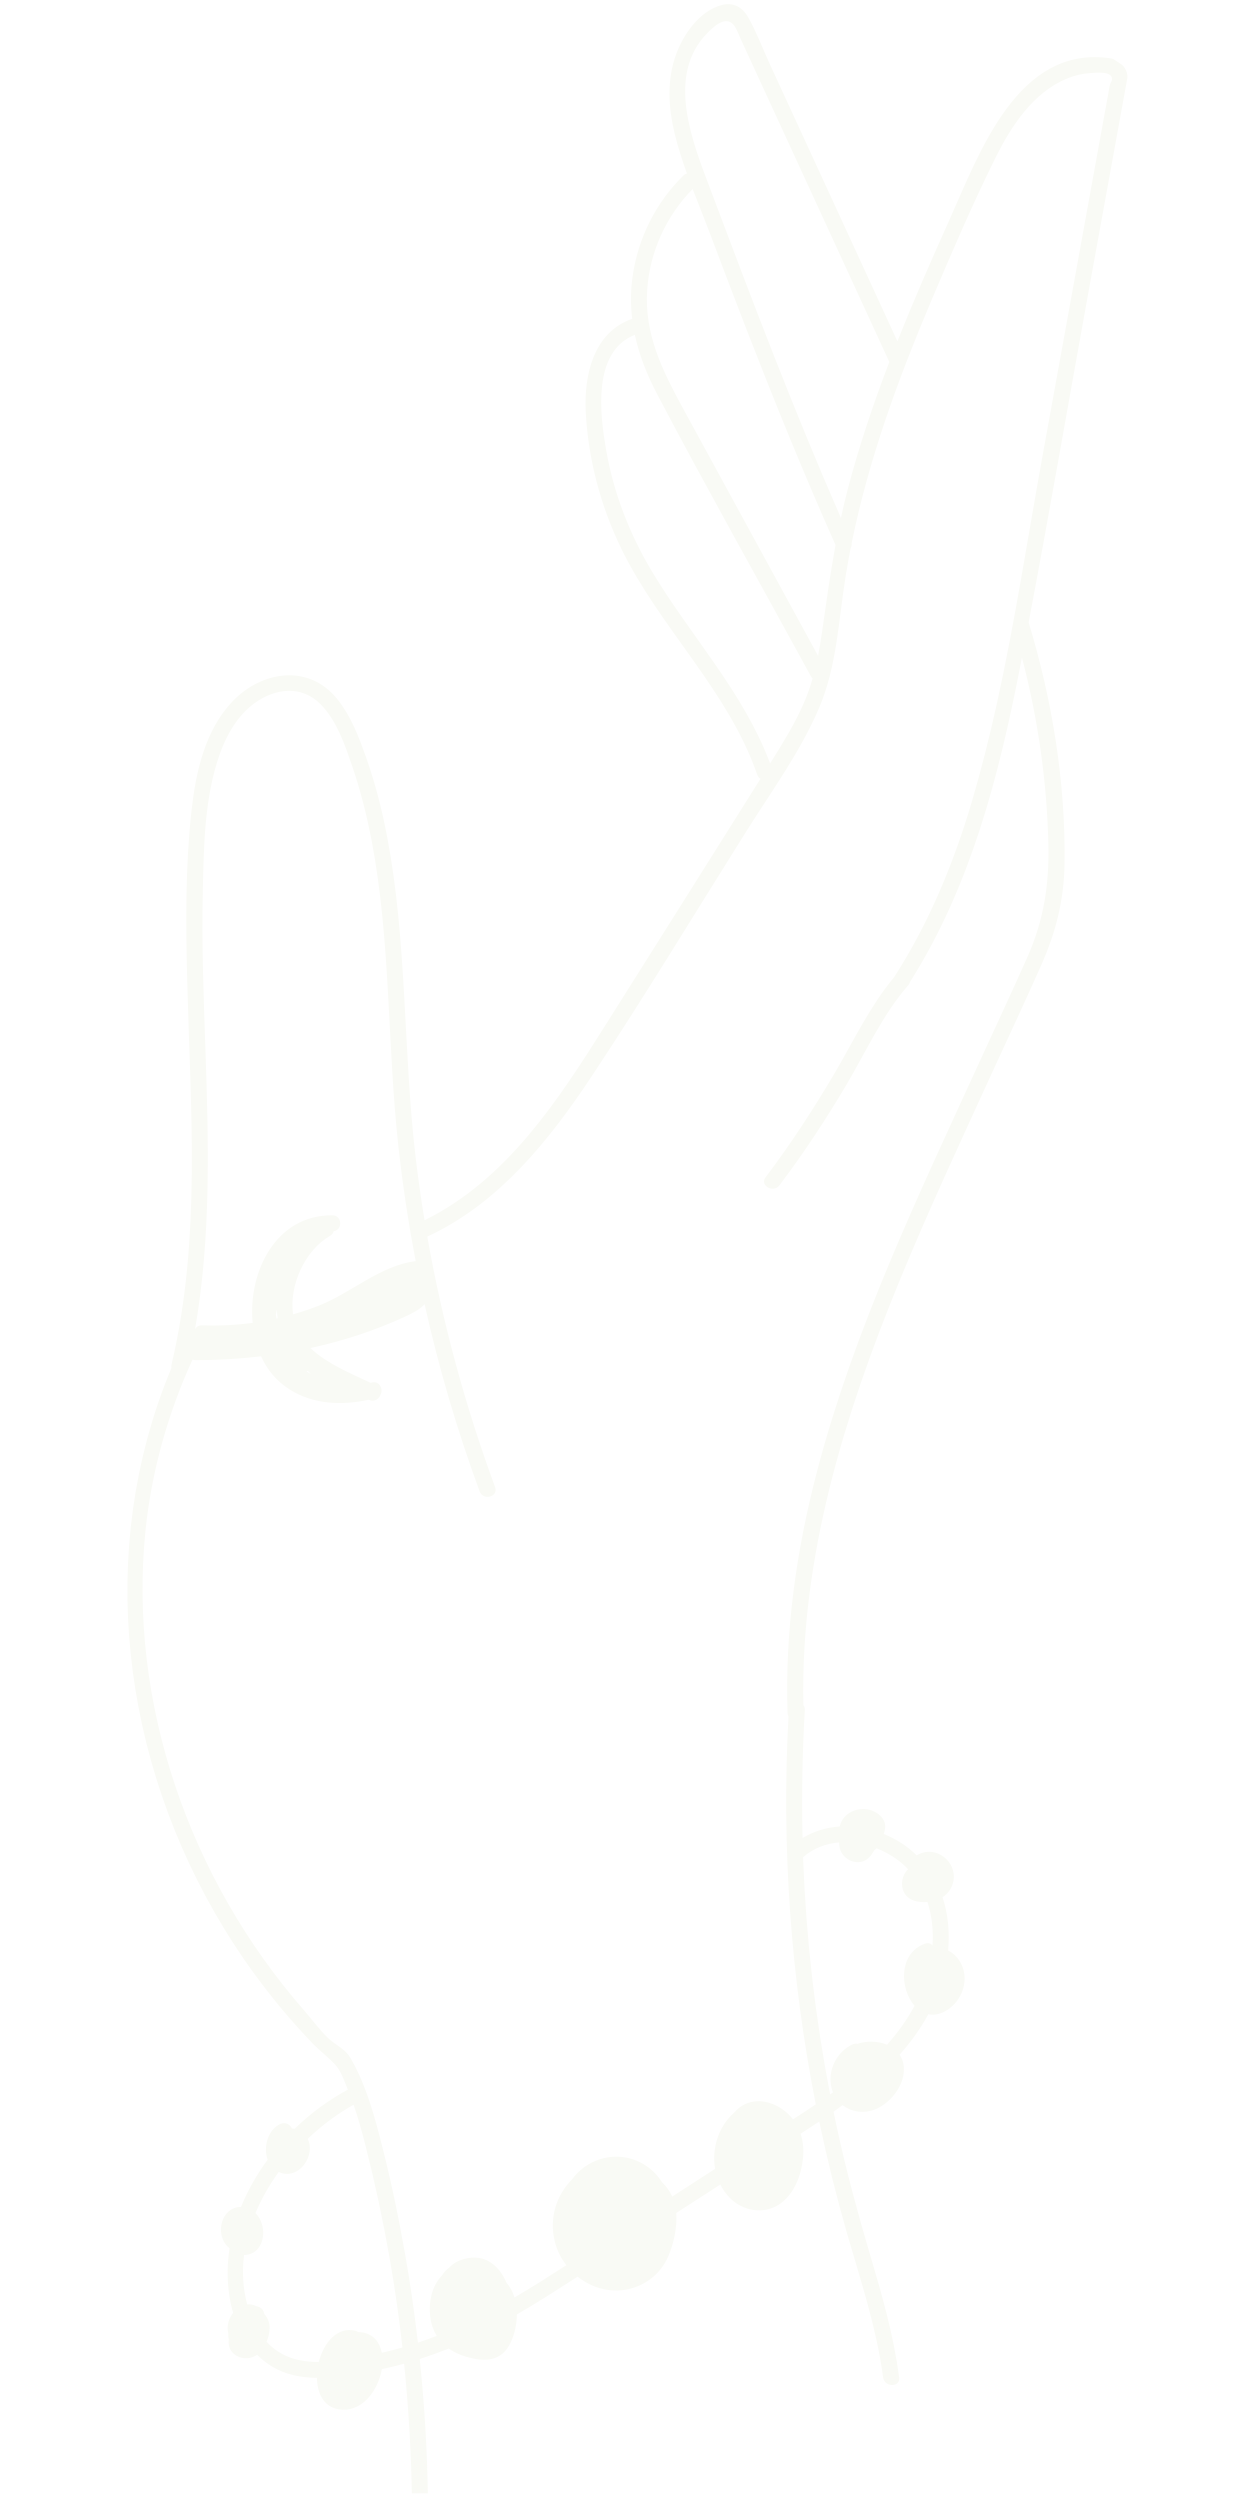
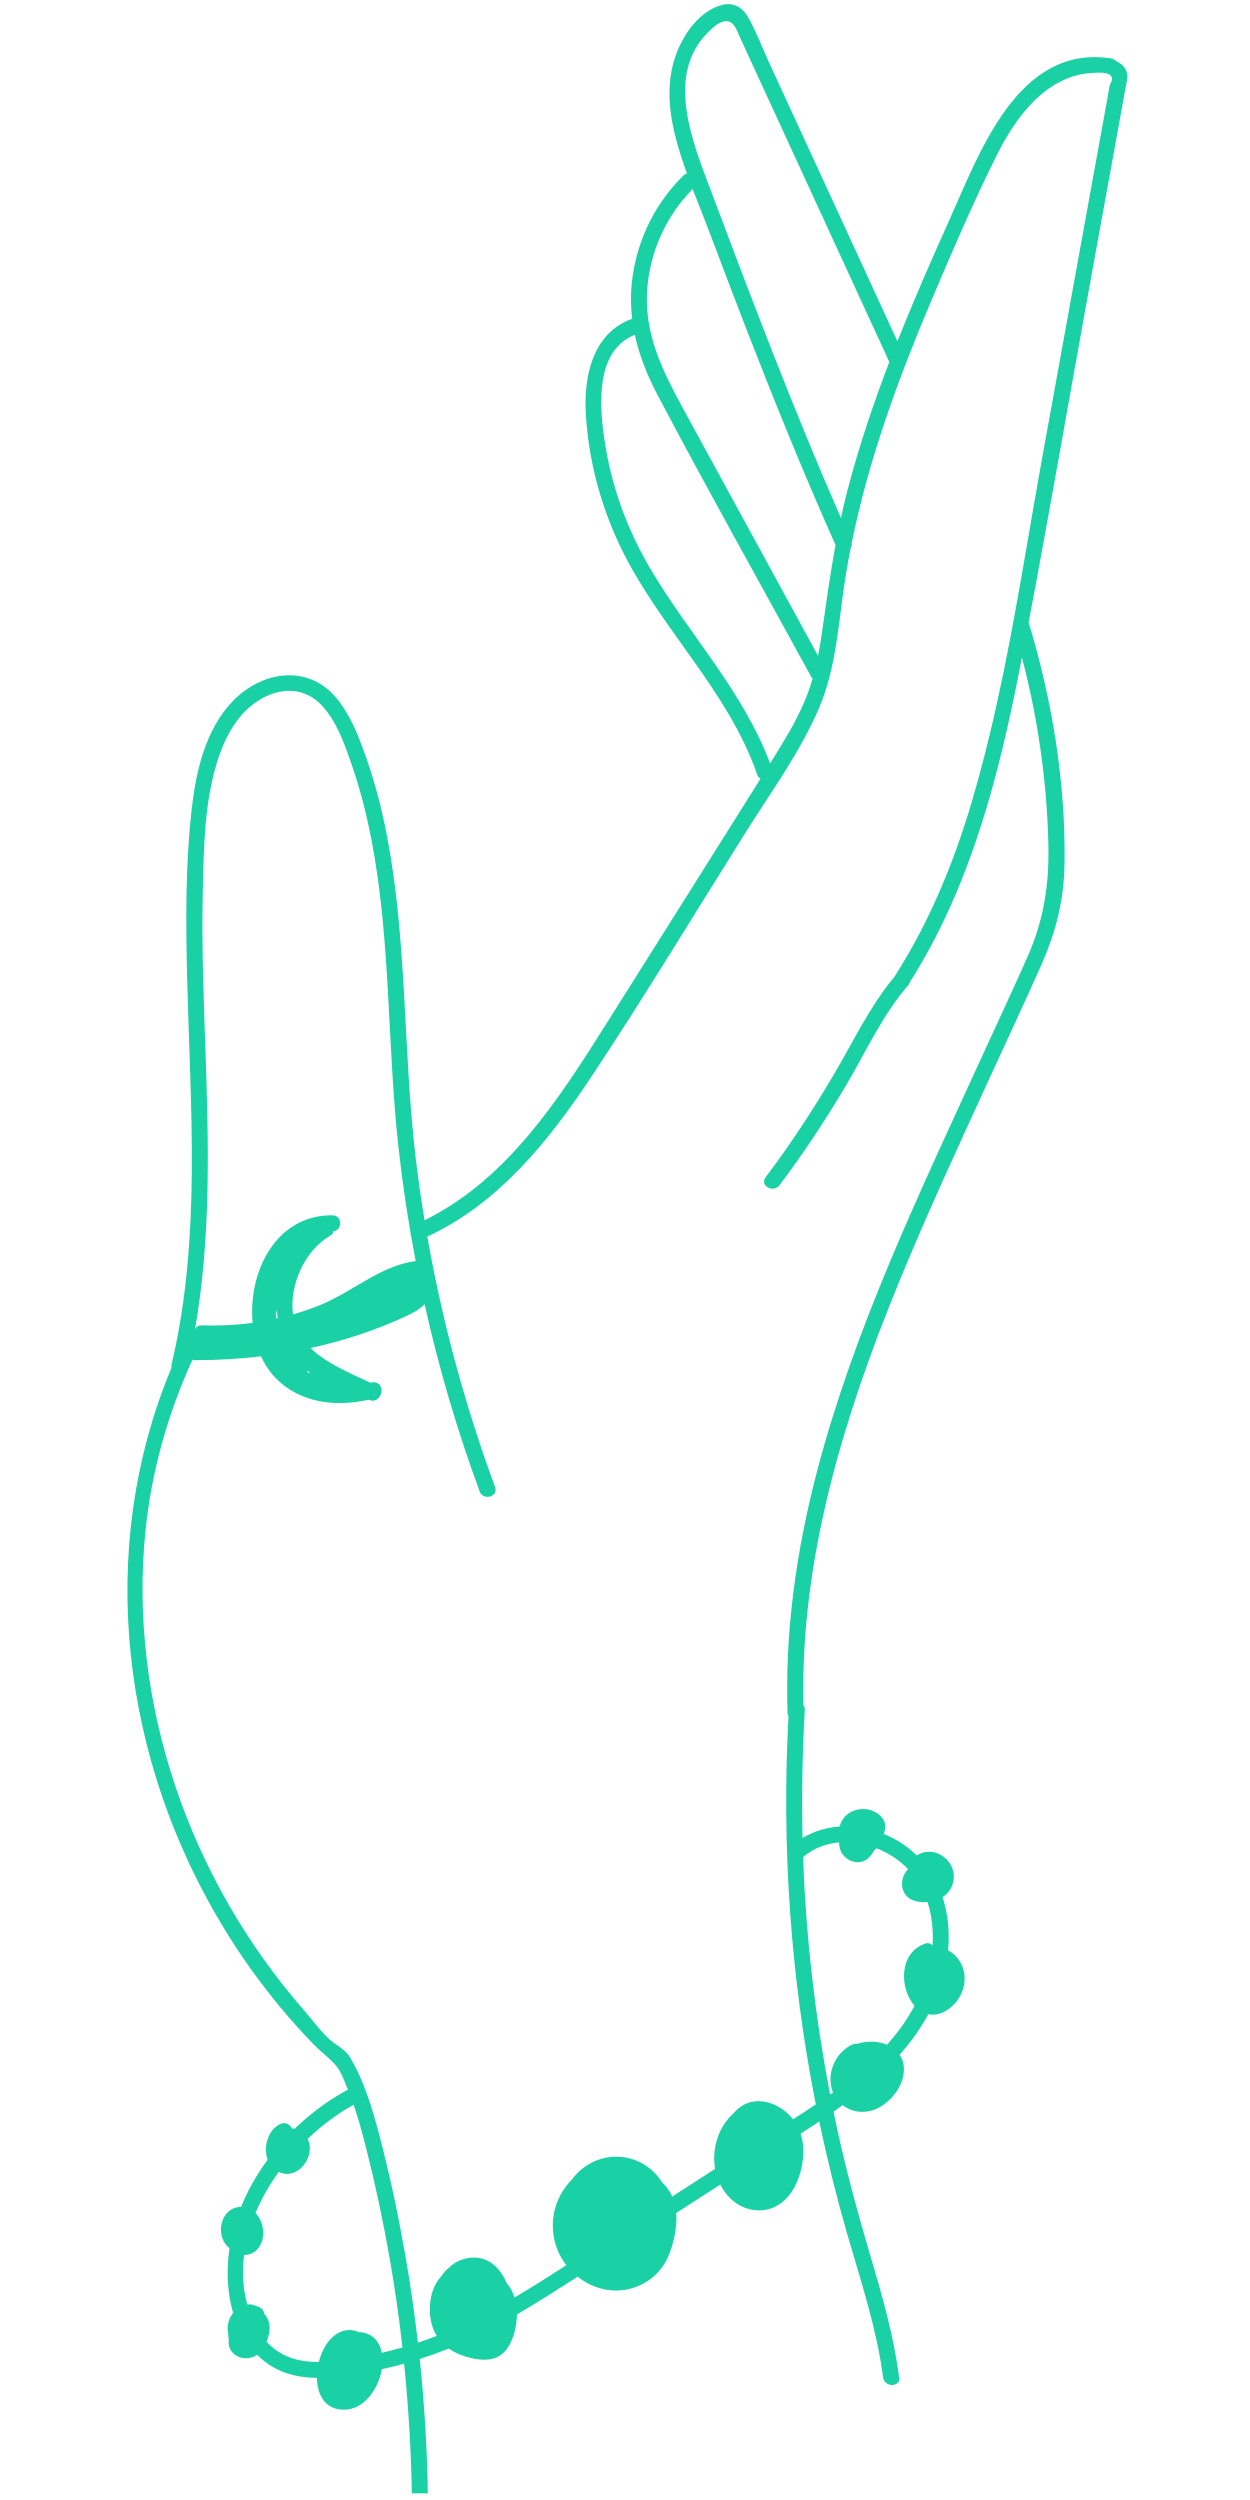
<svg xmlns="http://www.w3.org/2000/svg" width="125" zoomAndPan="magnify" viewBox="0 0 93.75 187.5" height="250" preserveAspectRatio="xMidYMid meet" version="1.0">
  <defs>
    <clipPath id="2e2d780f36">
      <path d="M 9.559 0.309 L 84.555 0.309 L 84.555 187 L 9.559 187 Z M 9.559 0.309 " clip-rule="nonzero" />
    </clipPath>
  </defs>
  <g clip-path="url(#2e2d780f36)">
-     <path fill="#f9faf5" d="M 78.223 34.012 C 77.078 40.312 76.133 46.598 74.75 52.84 C 74.203 55.305 73.59 57.75 72.875 60.172 C 71.516 64.754 69.688 69.188 67.102 73.223 C 67.09 73.238 67.082 73.258 67.07 73.277 C 65.254 75.445 64.035 78.043 62.609 80.469 C 61.02 83.168 59.312 85.797 57.418 88.297 C 56.953 88.91 57.996 89.508 58.457 88.898 C 60.273 86.5 61.926 83.98 63.461 81.391 C 64.953 78.871 66.191 76.098 68.129 73.879 C 68.199 73.801 68.238 73.715 68.262 73.625 C 72.789 66.48 74.914 58.207 76.512 49.992 C 76.559 49.766 76.602 49.539 76.645 49.312 C 77.848 53.902 78.523 58.617 78.629 63.371 C 78.695 66.344 78.281 69.008 77.074 71.738 C 75.922 74.34 74.707 76.922 73.523 79.512 C 68.93 89.555 64.086 99.621 61.281 110.344 C 59.73 116.258 58.863 122.352 59.066 128.473 C 59.07 128.574 59.094 128.66 59.137 128.738 C 58.609 138.473 59.297 148.27 61.184 157.828 C 60.621 158.215 60.047 158.586 59.473 158.949 C 59.27 158.684 59.023 158.445 58.738 158.234 C 57.68 157.469 56.273 157.289 55.27 158.23 C 55.184 158.309 55.102 158.398 55.02 158.488 C 53.883 159.504 53.367 161.152 53.633 162.664 C 52.562 163.355 51.488 164.051 50.418 164.742 C 50.23 164.316 49.969 163.969 49.656 163.676 C 49.348 163.18 48.93 162.738 48.383 162.387 C 46.945 161.465 45.203 161.59 43.91 162.473 C 43.859 162.5 43.816 162.531 43.777 162.57 C 43.449 162.812 43.152 163.109 42.906 163.449 C 41.734 164.637 41.18 166.324 41.602 168.086 C 41.762 168.75 42.066 169.359 42.477 169.891 C 41.195 170.723 39.902 171.539 38.586 172.312 C 38.48 171.957 38.316 171.629 38.094 171.34 C 38.062 171.301 38.027 171.262 37.996 171.227 C 37.449 169.93 36.383 168.977 34.766 169.434 C 34.309 169.562 33.953 169.785 33.684 170.074 C 33.469 170.23 33.293 170.426 33.156 170.652 C 32.391 171.445 32.133 172.629 32.266 173.742 C 32.332 174.297 32.5 174.781 32.758 175.191 C 32.289 175.371 31.82 175.543 31.344 175.699 C 31.082 173.418 30.754 171.148 30.352 168.887 C 29.824 165.898 29.188 162.922 28.41 159.988 C 27.902 158.062 27.285 156.051 26.27 154.32 C 25.883 153.664 25.137 153.367 24.594 152.844 C 23.93 152.203 23.391 151.445 22.785 150.754 C 18.512 145.855 15.215 140.113 13.148 133.957 C 11.082 127.809 10.25 121.234 10.914 114.773 C 11.371 110.34 12.586 106.02 14.438 101.969 C 14.5 101.996 14.574 102.012 14.656 102.012 C 16.293 102.012 17.941 101.918 19.582 101.723 C 20.031 102.723 20.727 103.586 21.738 104.219 C 23.516 105.34 25.66 105.422 27.66 104.977 C 27.664 104.98 27.664 104.98 27.668 104.984 C 28.078 105.188 28.461 104.906 28.555 104.566 C 28.762 104.168 28.445 103.535 27.875 103.691 C 27.848 103.699 27.82 103.703 27.793 103.711 C 26.332 103.02 24.5 102.277 23.285 101.102 C 25.711 100.574 28.082 99.805 30.324 98.773 C 30.855 98.527 31.445 98.25 31.844 97.816 C 32.906 102.578 34.285 107.27 35.973 111.855 C 36.238 112.574 37.398 112.266 37.133 111.539 C 34.887 105.438 33.176 99.145 32.047 92.746 C 37.418 90.254 41.184 85.535 44.383 80.711 C 48.371 74.695 52.109 68.496 55.953 62.383 C 57.848 59.367 60.027 56.387 61.43 53.098 C 62.777 49.938 62.891 46.488 63.434 43.141 C 63.543 42.461 63.668 41.781 63.801 41.105 C 63.863 40.996 63.891 40.871 63.875 40.734 C 65.141 34.496 67.34 28.473 69.82 22.617 C 71.363 18.98 72.93 15.32 74.688 11.777 C 75.848 9.441 77.508 6.922 80.023 5.891 C 80.594 5.656 81.199 5.512 81.816 5.477 C 82.203 5.457 83.41 5.305 83.402 5.938 C 83.402 6.062 83.301 6.195 83.262 6.309 C 83.191 6.535 83.164 6.773 83.125 7.008 C 83.035 7.496 82.945 7.988 82.855 8.48 C 82.5 10.445 82.141 12.41 81.785 14.375 C 81.074 18.309 80.359 22.238 79.645 26.172 C 79.168 28.785 78.695 31.398 78.223 34.012 Z M 62.934 138.18 C 62.934 138.316 62.945 138.453 62.98 138.598 C 63.191 139.527 64.406 140.035 65.145 139.344 C 65.312 139.184 65.449 138.988 65.57 138.777 C 65.629 138.73 65.688 138.68 65.742 138.621 C 66.262 138.824 66.754 139.09 67.203 139.406 C 67.539 139.641 67.836 139.902 68.105 140.188 C 67.996 140.297 67.898 140.426 67.824 140.57 C 67.535 141.137 67.594 141.867 68.09 142.293 C 68.457 142.609 69.031 142.695 69.559 142.648 C 69.898 143.68 70.012 144.797 69.938 145.906 C 69.812 145.762 69.617 145.688 69.371 145.777 C 67.371 146.492 67.48 149.168 68.59 150.434 C 68.031 151.488 67.328 152.457 66.527 153.355 C 65.844 153.07 65 153.055 64.316 153.285 C 64.199 153.262 64.066 153.27 63.934 153.332 C 62.727 153.895 62.031 155.332 62.375 156.625 C 62.398 156.73 62.438 156.828 62.477 156.926 C 62.402 156.977 62.332 157.031 62.258 157.082 C 61.137 151.289 60.465 145.414 60.238 139.516 C 60.238 139.438 60.234 139.363 60.234 139.285 C 61.02 138.605 61.961 138.262 62.934 138.18 Z M 28.637 176.461 C 28.48 175.648 27.984 175.016 27.051 174.914 C 26.988 174.91 26.922 174.906 26.859 174.906 C 26.797 174.859 26.719 174.824 26.625 174.801 C 25.273 174.492 24.27 175.727 23.91 177.148 C 22.961 177.152 22.023 177.008 21.188 176.562 C 20.73 176.32 20.332 176 19.988 175.633 C 20.109 175.359 20.188 175.066 20.207 174.789 C 20.262 174.348 20.141 173.887 19.816 173.543 C 19.793 173.332 19.672 173.129 19.43 173.027 C 19.359 172.996 19.289 172.977 19.223 172.961 C 19 172.844 18.766 172.809 18.539 172.832 C 18.211 171.602 18.148 170.352 18.305 169.121 C 18.648 169.133 19.008 168.996 19.258 168.746 C 19.977 168.012 19.852 166.676 19.16 165.977 C 19.609 164.902 20.203 163.867 20.902 162.898 C 20.969 162.93 21.035 162.957 21.109 162.98 C 22.516 163.402 23.68 161.59 23.078 160.414 C 24.145 159.395 25.32 158.52 26.52 157.855 C 26.871 158.871 27.156 159.918 27.422 160.953 C 28.148 163.805 28.758 166.684 29.262 169.582 C 29.633 171.734 29.938 173.891 30.184 176.059 C 29.672 176.207 29.156 176.34 28.637 176.461 Z M 20.824 98.871 C 20.797 98.879 20.766 98.883 20.734 98.891 C 20.727 98.828 20.719 98.766 20.711 98.707 C 20.707 98.672 20.695 98.645 20.688 98.613 C 20.711 98.48 20.734 98.348 20.766 98.215 C 20.777 98.434 20.793 98.656 20.824 98.871 Z M 23.086 102.812 C 23.16 102.891 23.238 102.973 23.316 103.055 C 23.207 102.992 23.102 102.93 22.996 102.859 C 23.027 102.844 23.055 102.828 23.086 102.812 Z M 15.41 78.797 C 15.273 74.805 15.117 70.809 15.211 66.812 C 15.285 63.402 15.332 59.777 16.492 56.523 C 17.008 55.086 17.82 53.672 19.074 52.75 C 20.621 51.617 22.605 51.367 24.035 52.809 C 25.266 54.051 25.875 55.879 26.426 57.492 C 27.039 59.289 27.504 61.133 27.863 62.992 C 29.32 70.59 29.035 78.391 29.887 86.059 C 30.203 88.918 30.633 91.762 31.176 94.582 C 28.516 94.918 26.344 96.969 23.887 97.934 C 23.258 98.18 22.621 98.395 21.977 98.578 C 21.676 96.371 22.883 93.762 24.754 92.688 C 24.91 92.598 24.996 92.473 25.027 92.34 C 25.707 92.25 25.676 91.152 24.938 91.148 C 20.645 91.109 18.594 95.457 18.949 99.215 C 17.691 99.387 16.418 99.449 15.137 99.402 C 14.883 99.395 14.715 99.52 14.629 99.688 C 15.828 92.805 15.652 85.77 15.41 78.797 Z M 48.887 42.844 C 47.211 40.039 46.031 37 45.465 33.781 C 44.988 31.07 44.41 26.383 47.613 25.109 C 47.945 26.66 48.543 28.156 49.32 29.629 C 53.051 36.719 56.992 43.707 60.828 50.738 C 60.863 50.797 60.902 50.844 60.945 50.887 C 60.781 51.453 60.59 52.016 60.359 52.562 C 59.684 54.172 58.758 55.66 57.836 57.133 C 57.809 57.176 57.785 57.215 57.758 57.258 C 55.758 51.906 51.789 47.695 48.887 42.844 Z M 48.539 21.754 C 48.727 18.906 49.953 16.203 51.949 14.176 C 52.375 15.281 52.82 16.383 53.234 17.48 C 54.152 19.918 55.078 22.348 56.016 24.777 C 58.117 30.191 60.301 35.574 62.664 40.875 C 62.27 43.027 61.965 45.195 61.656 47.379 C 61.57 47.984 61.473 48.59 61.355 49.188 L 51.254 30.684 C 49.703 27.836 48.312 25.082 48.539 21.754 Z M 53.074 2.453 C 53.383 2.145 53.82 1.723 54.258 1.613 C 55.039 1.418 55.27 2.309 55.523 2.859 C 56.02 3.938 56.516 5.02 57.012 6.098 C 58.008 8.258 59 10.418 59.996 12.578 C 62.23 17.434 64.465 22.289 66.699 27.148 C 65.504 30.27 64.438 33.438 63.586 36.672 C 63.395 37.395 63.23 38.121 63.07 38.848 C 59.527 30.762 56.398 22.5 53.293 14.238 C 51.957 10.695 49.883 5.668 53.074 2.453 Z M 84.449 5.277 C 84.363 5.086 84.234 4.914 84.094 4.82 C 83.93 4.711 83.766 4.605 83.605 4.496 C 83.535 4.441 83.449 4.398 83.336 4.383 C 76.316 3.297 73.434 11.543 71.18 16.551 C 69.836 19.539 68.516 22.551 67.305 25.598 C 65.215 21.059 63.121 16.516 61.035 11.973 C 59.93 9.574 58.824 7.172 57.719 4.773 C 57.191 3.621 56.734 2.391 56.109 1.289 C 55.688 0.539 54.992 0.145 54.125 0.379 C 52.477 0.824 51.289 2.523 50.727 4.027 C 50 5.961 50.121 8.059 50.602 10.035 C 50.848 11.039 51.168 12.031 51.52 13.012 C 51.43 13.035 51.34 13.082 51.258 13.164 C 49.191 15.188 47.859 17.848 47.449 20.711 C 47.289 21.809 47.289 22.871 47.414 23.91 C 44.512 24.926 43.793 28.117 43.93 30.891 C 44.113 34.441 45.047 37.953 46.598 41.148 C 49.492 47.098 54.605 51.773 56.789 58.094 C 56.84 58.242 56.926 58.344 57.035 58.41 C 53.184 64.551 49.316 70.684 45.453 76.816 C 41.891 82.48 38.023 88.473 31.84 91.52 C 31.582 89.953 31.359 88.379 31.172 86.805 C 30.227 78.785 30.547 70.625 29.02 62.676 C 28.641 60.695 28.137 58.738 27.469 56.84 C 26.922 55.285 26.316 53.672 25.258 52.387 C 23.121 49.781 19.641 50.316 17.453 52.59 C 15.379 54.754 14.688 57.895 14.367 60.773 C 13.898 64.98 13.934 69.242 14.039 73.465 C 14.277 83.094 15.113 92.863 12.867 102.332 C 12.844 102.43 12.844 102.516 12.859 102.598 C 7.121 116.305 9.125 132.055 16.82 144.66 C 18.078 146.723 19.488 148.691 21.031 150.555 C 21.816 151.496 22.633 152.41 23.484 153.297 C 24.004 153.832 24.609 154.273 25.117 154.824 C 25.594 155.344 25.82 156.074 26.09 156.723 C 24.664 157.488 23.309 158.488 22.098 159.66 C 22.027 159.645 21.961 159.637 21.895 159.633 C 21.758 159.344 21.41 159.121 21.035 159.293 C 20.09 159.723 19.727 161.023 20.074 161.977 C 19.266 163.082 18.582 164.27 18.078 165.52 C 16.59 165.516 16.113 167.539 17.062 168.484 C 17.113 168.531 17.164 168.574 17.215 168.613 C 17.043 169.754 17.023 170.918 17.188 172.086 C 17.254 172.551 17.352 173.012 17.488 173.461 C 17.328 173.664 17.203 173.898 17.133 174.156 C 17.051 174.457 17.055 174.754 17.125 175.023 C 17.109 175.18 17.125 175.332 17.16 175.473 C 16.992 176.59 18.258 177.211 19.176 176.676 C 19.211 176.656 19.246 176.629 19.281 176.605 C 19.996 177.328 20.891 177.867 21.973 178.129 C 22.559 178.27 23.16 178.332 23.77 178.34 C 23.785 179.484 24.27 180.5 25.379 180.695 C 27.105 181 28.359 179.32 28.633 177.691 C 29.195 177.57 29.754 177.43 30.309 177.277 C 30.648 180.625 30.844 183.992 30.895 187.359 C 30.902 188.133 32.105 188.133 32.094 187.359 C 32.047 183.875 31.84 180.395 31.48 176.926 C 32.188 176.699 32.891 176.445 33.582 176.172 C 33.605 176.16 33.629 176.148 33.656 176.141 C 34.031 176.406 34.469 176.609 34.957 176.754 C 36.359 177.168 37.641 177.129 38.312 175.664 C 38.594 175.055 38.758 174.316 38.766 173.586 C 40.312 172.688 41.82 171.719 43.324 170.75 C 44.445 171.645 45.945 172.047 47.402 171.617 C 48.617 171.262 49.598 170.414 50.105 169.258 C 50.512 168.34 50.801 167.059 50.719 165.973 L 54.023 163.84 C 54.207 164.207 54.445 164.547 54.742 164.848 C 55.711 165.824 57.254 166.105 58.43 165.336 C 59.559 164.598 60.102 163.137 60.227 161.848 C 60.289 161.219 60.23 160.602 60.043 160.031 C 60.512 159.73 60.98 159.426 61.445 159.113 C 62.035 161.93 62.727 164.723 63.523 167.488 C 64.555 171.059 65.746 174.609 66.234 178.309 C 66.336 179.062 67.539 179.07 67.438 178.309 C 67.023 175.172 66.16 172.152 65.262 169.129 C 64.324 165.977 63.469 162.805 62.77 159.586 C 62.684 159.184 62.598 158.781 62.516 158.379 C 62.742 158.215 62.973 158.055 63.195 157.887 C 63.859 158.406 64.789 158.551 65.648 158.199 C 66.895 157.688 68.039 156.152 67.75 154.758 C 67.695 154.508 67.598 154.293 67.469 154.105 C 68.301 153.168 69.035 152.16 69.621 151.07 C 70.012 151.148 70.445 151.09 70.906 150.832 C 72.203 150.102 72.785 148.379 71.977 147.086 C 71.758 146.734 71.453 146.461 71.109 146.281 C 71.234 144.918 71.105 143.547 70.691 142.289 C 71.121 142.012 71.422 141.578 71.512 141.051 C 71.762 139.625 70.215 138.391 68.883 139.078 C 68.84 139.102 68.797 139.125 68.754 139.156 C 68.438 138.844 68.09 138.559 67.707 138.301 C 67.258 138 66.777 137.75 66.281 137.547 C 66.379 137.277 66.426 136.992 66.359 136.727 C 66.293 136.477 66.129 136.262 65.922 136.094 C 65.871 136.043 65.812 136.004 65.75 135.973 C 65.617 135.887 65.477 135.82 65.34 135.773 C 64.457 135.484 63.402 135.863 63.051 136.75 C 63.02 136.828 62.996 136.91 62.977 136.988 C 62 137.055 61.047 137.332 60.191 137.852 C 60.117 134.656 60.176 131.457 60.359 128.262 C 60.371 128.105 60.328 127.984 60.254 127.891 C 60.012 116.859 63.305 106.188 67.461 96.07 C 69.621 90.809 72.031 85.648 74.395 80.473 C 75.637 77.766 76.906 75.066 78.113 72.34 C 79.195 69.898 79.797 67.492 79.84 64.816 C 79.93 58.703 78.922 52.527 77.148 46.68 C 78.691 38.547 80.098 30.383 81.574 22.238 L 84.551 5.852 C 84.578 5.684 84.535 5.469 84.449 5.277 " fill-opacity="1" fill-rule="nonzero" />
+     <path fill="#1ad1a5" d="M 78.223 34.012 C 77.078 40.312 76.133 46.598 74.75 52.84 C 74.203 55.305 73.59 57.75 72.875 60.172 C 71.516 64.754 69.688 69.188 67.102 73.223 C 67.09 73.238 67.082 73.258 67.07 73.277 C 65.254 75.445 64.035 78.043 62.609 80.469 C 61.02 83.168 59.312 85.797 57.418 88.297 C 56.953 88.91 57.996 89.508 58.457 88.898 C 60.273 86.5 61.926 83.98 63.461 81.391 C 64.953 78.871 66.191 76.098 68.129 73.879 C 68.199 73.801 68.238 73.715 68.262 73.625 C 72.789 66.48 74.914 58.207 76.512 49.992 C 76.559 49.766 76.602 49.539 76.645 49.312 C 77.848 53.902 78.523 58.617 78.629 63.371 C 78.695 66.344 78.281 69.008 77.074 71.738 C 75.922 74.34 74.707 76.922 73.523 79.512 C 68.93 89.555 64.086 99.621 61.281 110.344 C 59.73 116.258 58.863 122.352 59.066 128.473 C 59.07 128.574 59.094 128.66 59.137 128.738 C 58.609 138.473 59.297 148.27 61.184 157.828 C 60.621 158.215 60.047 158.586 59.473 158.949 C 59.27 158.684 59.023 158.445 58.738 158.234 C 57.68 157.469 56.273 157.289 55.27 158.23 C 55.184 158.309 55.102 158.398 55.02 158.488 C 53.883 159.504 53.367 161.152 53.633 162.664 C 52.562 163.355 51.488 164.051 50.418 164.742 C 50.23 164.316 49.969 163.969 49.656 163.676 C 49.348 163.18 48.93 162.738 48.383 162.387 C 46.945 161.465 45.203 161.59 43.91 162.473 C 43.859 162.5 43.816 162.531 43.777 162.57 C 43.449 162.812 43.152 163.109 42.906 163.449 C 41.734 164.637 41.18 166.324 41.602 168.086 C 41.762 168.75 42.066 169.359 42.477 169.891 C 41.195 170.723 39.902 171.539 38.586 172.312 C 38.48 171.957 38.316 171.629 38.094 171.34 C 38.062 171.301 38.027 171.262 37.996 171.227 C 37.449 169.93 36.383 168.977 34.766 169.434 C 34.309 169.562 33.953 169.785 33.684 170.074 C 33.469 170.23 33.293 170.426 33.156 170.652 C 32.391 171.445 32.133 172.629 32.266 173.742 C 32.332 174.297 32.5 174.781 32.758 175.191 C 32.289 175.371 31.82 175.543 31.344 175.699 C 31.082 173.418 30.754 171.148 30.352 168.887 C 29.824 165.898 29.188 162.922 28.41 159.988 C 27.902 158.062 27.285 156.051 26.27 154.32 C 25.883 153.664 25.137 153.367 24.594 152.844 C 23.93 152.203 23.391 151.445 22.785 150.754 C 18.512 145.855 15.215 140.113 13.148 133.957 C 11.082 127.809 10.25 121.234 10.914 114.773 C 11.371 110.34 12.586 106.02 14.438 101.969 C 14.5 101.996 14.574 102.012 14.656 102.012 C 16.293 102.012 17.941 101.918 19.582 101.723 C 20.031 102.723 20.727 103.586 21.738 104.219 C 23.516 105.34 25.66 105.422 27.66 104.977 C 27.664 104.98 27.664 104.98 27.668 104.984 C 28.078 105.188 28.461 104.906 28.555 104.566 C 28.762 104.168 28.445 103.535 27.875 103.691 C 27.848 103.699 27.82 103.703 27.793 103.711 C 26.332 103.02 24.5 102.277 23.285 101.102 C 25.711 100.574 28.082 99.805 30.324 98.773 C 30.855 98.527 31.445 98.25 31.844 97.816 C 32.906 102.578 34.285 107.27 35.973 111.855 C 36.238 112.574 37.398 112.266 37.133 111.539 C 34.887 105.438 33.176 99.145 32.047 92.746 C 37.418 90.254 41.184 85.535 44.383 80.711 C 48.371 74.695 52.109 68.496 55.953 62.383 C 57.848 59.367 60.027 56.387 61.43 53.098 C 62.777 49.938 62.891 46.488 63.434 43.141 C 63.543 42.461 63.668 41.781 63.801 41.105 C 63.863 40.996 63.891 40.871 63.875 40.734 C 65.141 34.496 67.34 28.473 69.82 22.617 C 71.363 18.98 72.93 15.32 74.688 11.777 C 75.848 9.441 77.508 6.922 80.023 5.891 C 80.594 5.656 81.199 5.512 81.816 5.477 C 82.203 5.457 83.41 5.305 83.402 5.938 C 83.402 6.062 83.301 6.195 83.262 6.309 C 83.191 6.535 83.164 6.773 83.125 7.008 C 83.035 7.496 82.945 7.988 82.855 8.48 C 82.5 10.445 82.141 12.41 81.785 14.375 C 81.074 18.309 80.359 22.238 79.645 26.172 C 79.168 28.785 78.695 31.398 78.223 34.012 Z M 62.934 138.18 C 62.934 138.316 62.945 138.453 62.98 138.598 C 63.191 139.527 64.406 140.035 65.145 139.344 C 65.312 139.184 65.449 138.988 65.57 138.777 C 65.629 138.73 65.688 138.68 65.742 138.621 C 66.262 138.824 66.754 139.09 67.203 139.406 C 67.539 139.641 67.836 139.902 68.105 140.188 C 67.996 140.297 67.898 140.426 67.824 140.57 C 67.535 141.137 67.594 141.867 68.09 142.293 C 68.457 142.609 69.031 142.695 69.559 142.648 C 69.898 143.68 70.012 144.797 69.938 145.906 C 69.812 145.762 69.617 145.688 69.371 145.777 C 67.371 146.492 67.48 149.168 68.59 150.434 C 68.031 151.488 67.328 152.457 66.527 153.355 C 65.844 153.07 65 153.055 64.316 153.285 C 64.199 153.262 64.066 153.27 63.934 153.332 C 62.727 153.895 62.031 155.332 62.375 156.625 C 62.398 156.73 62.438 156.828 62.477 156.926 C 62.402 156.977 62.332 157.031 62.258 157.082 C 61.137 151.289 60.465 145.414 60.238 139.516 C 60.238 139.438 60.234 139.363 60.234 139.285 C 61.02 138.605 61.961 138.262 62.934 138.18 Z M 28.637 176.461 C 28.48 175.648 27.984 175.016 27.051 174.914 C 26.988 174.91 26.922 174.906 26.859 174.906 C 26.797 174.859 26.719 174.824 26.625 174.801 C 25.273 174.492 24.27 175.727 23.91 177.148 C 22.961 177.152 22.023 177.008 21.188 176.562 C 20.73 176.32 20.332 176 19.988 175.633 C 20.109 175.359 20.188 175.066 20.207 174.789 C 20.262 174.348 20.141 173.887 19.816 173.543 C 19.793 173.332 19.672 173.129 19.43 173.027 C 19.359 172.996 19.289 172.977 19.223 172.961 C 19 172.844 18.766 172.809 18.539 172.832 C 18.211 171.602 18.148 170.352 18.305 169.121 C 18.648 169.133 19.008 168.996 19.258 168.746 C 19.977 168.012 19.852 166.676 19.16 165.977 C 19.609 164.902 20.203 163.867 20.902 162.898 C 20.969 162.93 21.035 162.957 21.109 162.98 C 22.516 163.402 23.68 161.59 23.078 160.414 C 24.145 159.395 25.32 158.52 26.52 157.855 C 26.871 158.871 27.156 159.918 27.422 160.953 C 28.148 163.805 28.758 166.684 29.262 169.582 C 29.633 171.734 29.938 173.891 30.184 176.059 C 29.672 176.207 29.156 176.34 28.637 176.461 Z M 20.824 98.871 C 20.797 98.879 20.766 98.883 20.734 98.891 C 20.727 98.828 20.719 98.766 20.711 98.707 C 20.707 98.672 20.695 98.645 20.688 98.613 C 20.711 98.48 20.734 98.348 20.766 98.215 C 20.777 98.434 20.793 98.656 20.824 98.871 Z M 23.086 102.812 C 23.16 102.891 23.238 102.973 23.316 103.055 C 23.207 102.992 23.102 102.93 22.996 102.859 C 23.027 102.844 23.055 102.828 23.086 102.812 Z M 15.41 78.797 C 15.273 74.805 15.117 70.809 15.211 66.812 C 15.285 63.402 15.332 59.777 16.492 56.523 C 17.008 55.086 17.82 53.672 19.074 52.75 C 20.621 51.617 22.605 51.367 24.035 52.809 C 25.266 54.051 25.875 55.879 26.426 57.492 C 27.039 59.289 27.504 61.133 27.863 62.992 C 29.32 70.59 29.035 78.391 29.887 86.059 C 30.203 88.918 30.633 91.762 31.176 94.582 C 28.516 94.918 26.344 96.969 23.887 97.934 C 23.258 98.18 22.621 98.395 21.977 98.578 C 21.676 96.371 22.883 93.762 24.754 92.688 C 24.91 92.598 24.996 92.473 25.027 92.34 C 25.707 92.25 25.676 91.152 24.938 91.148 C 20.645 91.109 18.594 95.457 18.949 99.215 C 17.691 99.387 16.418 99.449 15.137 99.402 C 14.883 99.395 14.715 99.52 14.629 99.688 C 15.828 92.805 15.652 85.77 15.41 78.797 Z M 48.887 42.844 C 47.211 40.039 46.031 37 45.465 33.781 C 44.988 31.07 44.41 26.383 47.613 25.109 C 47.945 26.66 48.543 28.156 49.32 29.629 C 53.051 36.719 56.992 43.707 60.828 50.738 C 60.863 50.797 60.902 50.844 60.945 50.887 C 60.781 51.453 60.59 52.016 60.359 52.562 C 59.684 54.172 58.758 55.66 57.836 57.133 C 57.809 57.176 57.785 57.215 57.758 57.258 C 55.758 51.906 51.789 47.695 48.887 42.844 Z M 48.539 21.754 C 48.727 18.906 49.953 16.203 51.949 14.176 C 52.375 15.281 52.82 16.383 53.234 17.48 C 54.152 19.918 55.078 22.348 56.016 24.777 C 58.117 30.191 60.301 35.574 62.664 40.875 C 62.27 43.027 61.965 45.195 61.656 47.379 C 61.57 47.984 61.473 48.59 61.355 49.188 L 51.254 30.684 C 49.703 27.836 48.312 25.082 48.539 21.754 Z M 53.074 2.453 C 53.383 2.145 53.82 1.723 54.258 1.613 C 55.039 1.418 55.27 2.309 55.523 2.859 C 56.02 3.938 56.516 5.02 57.012 6.098 C 58.008 8.258 59 10.418 59.996 12.578 C 62.23 17.434 64.465 22.289 66.699 27.148 C 65.504 30.27 64.438 33.438 63.586 36.672 C 63.395 37.395 63.23 38.121 63.07 38.848 C 59.527 30.762 56.398 22.5 53.293 14.238 C 51.957 10.695 49.883 5.668 53.074 2.453 Z M 84.449 5.277 C 84.363 5.086 84.234 4.914 84.094 4.82 C 83.93 4.711 83.766 4.605 83.605 4.496 C 83.535 4.441 83.449 4.398 83.336 4.383 C 76.316 3.297 73.434 11.543 71.18 16.551 C 69.836 19.539 68.516 22.551 67.305 25.598 C 65.215 21.059 63.121 16.516 61.035 11.973 C 59.93 9.574 58.824 7.172 57.719 4.773 C 57.191 3.621 56.734 2.391 56.109 1.289 C 55.688 0.539 54.992 0.145 54.125 0.379 C 52.477 0.824 51.289 2.523 50.727 4.027 C 50 5.961 50.121 8.059 50.602 10.035 C 50.848 11.039 51.168 12.031 51.52 13.012 C 51.43 13.035 51.34 13.082 51.258 13.164 C 49.191 15.188 47.859 17.848 47.449 20.711 C 47.289 21.809 47.289 22.871 47.414 23.91 C 44.512 24.926 43.793 28.117 43.93 30.891 C 44.113 34.441 45.047 37.953 46.598 41.148 C 49.492 47.098 54.605 51.773 56.789 58.094 C 56.84 58.242 56.926 58.344 57.035 58.41 C 53.184 64.551 49.316 70.684 45.453 76.816 C 41.891 82.48 38.023 88.473 31.84 91.52 C 31.582 89.953 31.359 88.379 31.172 86.805 C 30.227 78.785 30.547 70.625 29.02 62.676 C 28.641 60.695 28.137 58.738 27.469 56.84 C 26.922 55.285 26.316 53.672 25.258 52.387 C 23.121 49.781 19.641 50.316 17.453 52.59 C 15.379 54.754 14.688 57.895 14.367 60.773 C 13.898 64.98 13.934 69.242 14.039 73.465 C 14.277 83.094 15.113 92.863 12.867 102.332 C 12.844 102.43 12.844 102.516 12.859 102.598 C 7.121 116.305 9.125 132.055 16.82 144.66 C 18.078 146.723 19.488 148.691 21.031 150.555 C 21.816 151.496 22.633 152.41 23.484 153.297 C 24.004 153.832 24.609 154.273 25.117 154.824 C 25.594 155.344 25.82 156.074 26.09 156.723 C 24.664 157.488 23.309 158.488 22.098 159.66 C 22.027 159.645 21.961 159.637 21.895 159.633 C 21.758 159.344 21.41 159.121 21.035 159.293 C 20.09 159.723 19.727 161.023 20.074 161.977 C 19.266 163.082 18.582 164.27 18.078 165.52 C 16.59 165.516 16.113 167.539 17.062 168.484 C 17.113 168.531 17.164 168.574 17.215 168.613 C 17.043 169.754 17.023 170.918 17.188 172.086 C 17.254 172.551 17.352 173.012 17.488 173.461 C 17.328 173.664 17.203 173.898 17.133 174.156 C 17.051 174.457 17.055 174.754 17.125 175.023 C 17.109 175.18 17.125 175.332 17.16 175.473 C 16.992 176.59 18.258 177.211 19.176 176.676 C 19.211 176.656 19.246 176.629 19.281 176.605 C 19.996 177.328 20.891 177.867 21.973 178.129 C 22.559 178.27 23.16 178.332 23.77 178.34 C 23.785 179.484 24.27 180.5 25.379 180.695 C 27.105 181 28.359 179.32 28.633 177.691 C 29.195 177.57 29.754 177.43 30.309 177.277 C 30.648 180.625 30.844 183.992 30.895 187.359 C 30.902 188.133 32.105 188.133 32.094 187.359 C 32.047 183.875 31.84 180.395 31.48 176.926 C 32.188 176.699 32.891 176.445 33.582 176.172 C 33.605 176.16 33.629 176.148 33.656 176.141 C 34.031 176.406 34.469 176.609 34.957 176.754 C 36.359 177.168 37.641 177.129 38.312 175.664 C 38.594 175.055 38.758 174.316 38.766 173.586 C 40.312 172.688 41.82 171.719 43.324 170.75 C 44.445 171.645 45.945 172.047 47.402 171.617 C 48.617 171.262 49.598 170.414 50.105 169.258 C 50.512 168.34 50.801 167.059 50.719 165.973 L 54.023 163.84 C 54.207 164.207 54.445 164.547 54.742 164.848 C 55.711 165.824 57.254 166.105 58.43 165.336 C 59.559 164.598 60.102 163.137 60.227 161.848 C 60.289 161.219 60.23 160.602 60.043 160.031 C 60.512 159.73 60.98 159.426 61.445 159.113 C 62.035 161.93 62.727 164.723 63.523 167.488 C 64.555 171.059 65.746 174.609 66.234 178.309 C 66.336 179.062 67.539 179.07 67.438 178.309 C 67.023 175.172 66.16 172.152 65.262 169.129 C 64.324 165.977 63.469 162.805 62.77 159.586 C 62.684 159.184 62.598 158.781 62.516 158.379 C 62.742 158.215 62.973 158.055 63.195 157.887 C 63.859 158.406 64.789 158.551 65.648 158.199 C 66.895 157.688 68.039 156.152 67.75 154.758 C 67.695 154.508 67.598 154.293 67.469 154.105 C 68.301 153.168 69.035 152.16 69.621 151.07 C 70.012 151.148 70.445 151.09 70.906 150.832 C 72.203 150.102 72.785 148.379 71.977 147.086 C 71.758 146.734 71.453 146.461 71.109 146.281 C 71.234 144.918 71.105 143.547 70.691 142.289 C 71.121 142.012 71.422 141.578 71.512 141.051 C 71.762 139.625 70.215 138.391 68.883 139.078 C 68.84 139.102 68.797 139.125 68.754 139.156 C 68.438 138.844 68.09 138.559 67.707 138.301 C 67.258 138 66.777 137.75 66.281 137.547 C 66.379 137.277 66.426 136.992 66.359 136.727 C 66.293 136.477 66.129 136.262 65.922 136.094 C 65.871 136.043 65.812 136.004 65.75 135.973 C 65.617 135.887 65.477 135.82 65.34 135.773 C 64.457 135.484 63.402 135.863 63.051 136.75 C 63.02 136.828 62.996 136.91 62.977 136.988 C 62 137.055 61.047 137.332 60.191 137.852 C 60.117 134.656 60.176 131.457 60.359 128.262 C 60.371 128.105 60.328 127.984 60.254 127.891 C 60.012 116.859 63.305 106.188 67.461 96.07 C 69.621 90.809 72.031 85.648 74.395 80.473 C 75.637 77.766 76.906 75.066 78.113 72.34 C 79.195 69.898 79.797 67.492 79.84 64.816 C 79.93 58.703 78.922 52.527 77.148 46.68 C 78.691 38.547 80.098 30.383 81.574 22.238 L 84.551 5.852 C 84.578 5.684 84.535 5.469 84.449 5.277 " fill-opacity="1" fill-rule="nonzero" />
  </g>
</svg>
